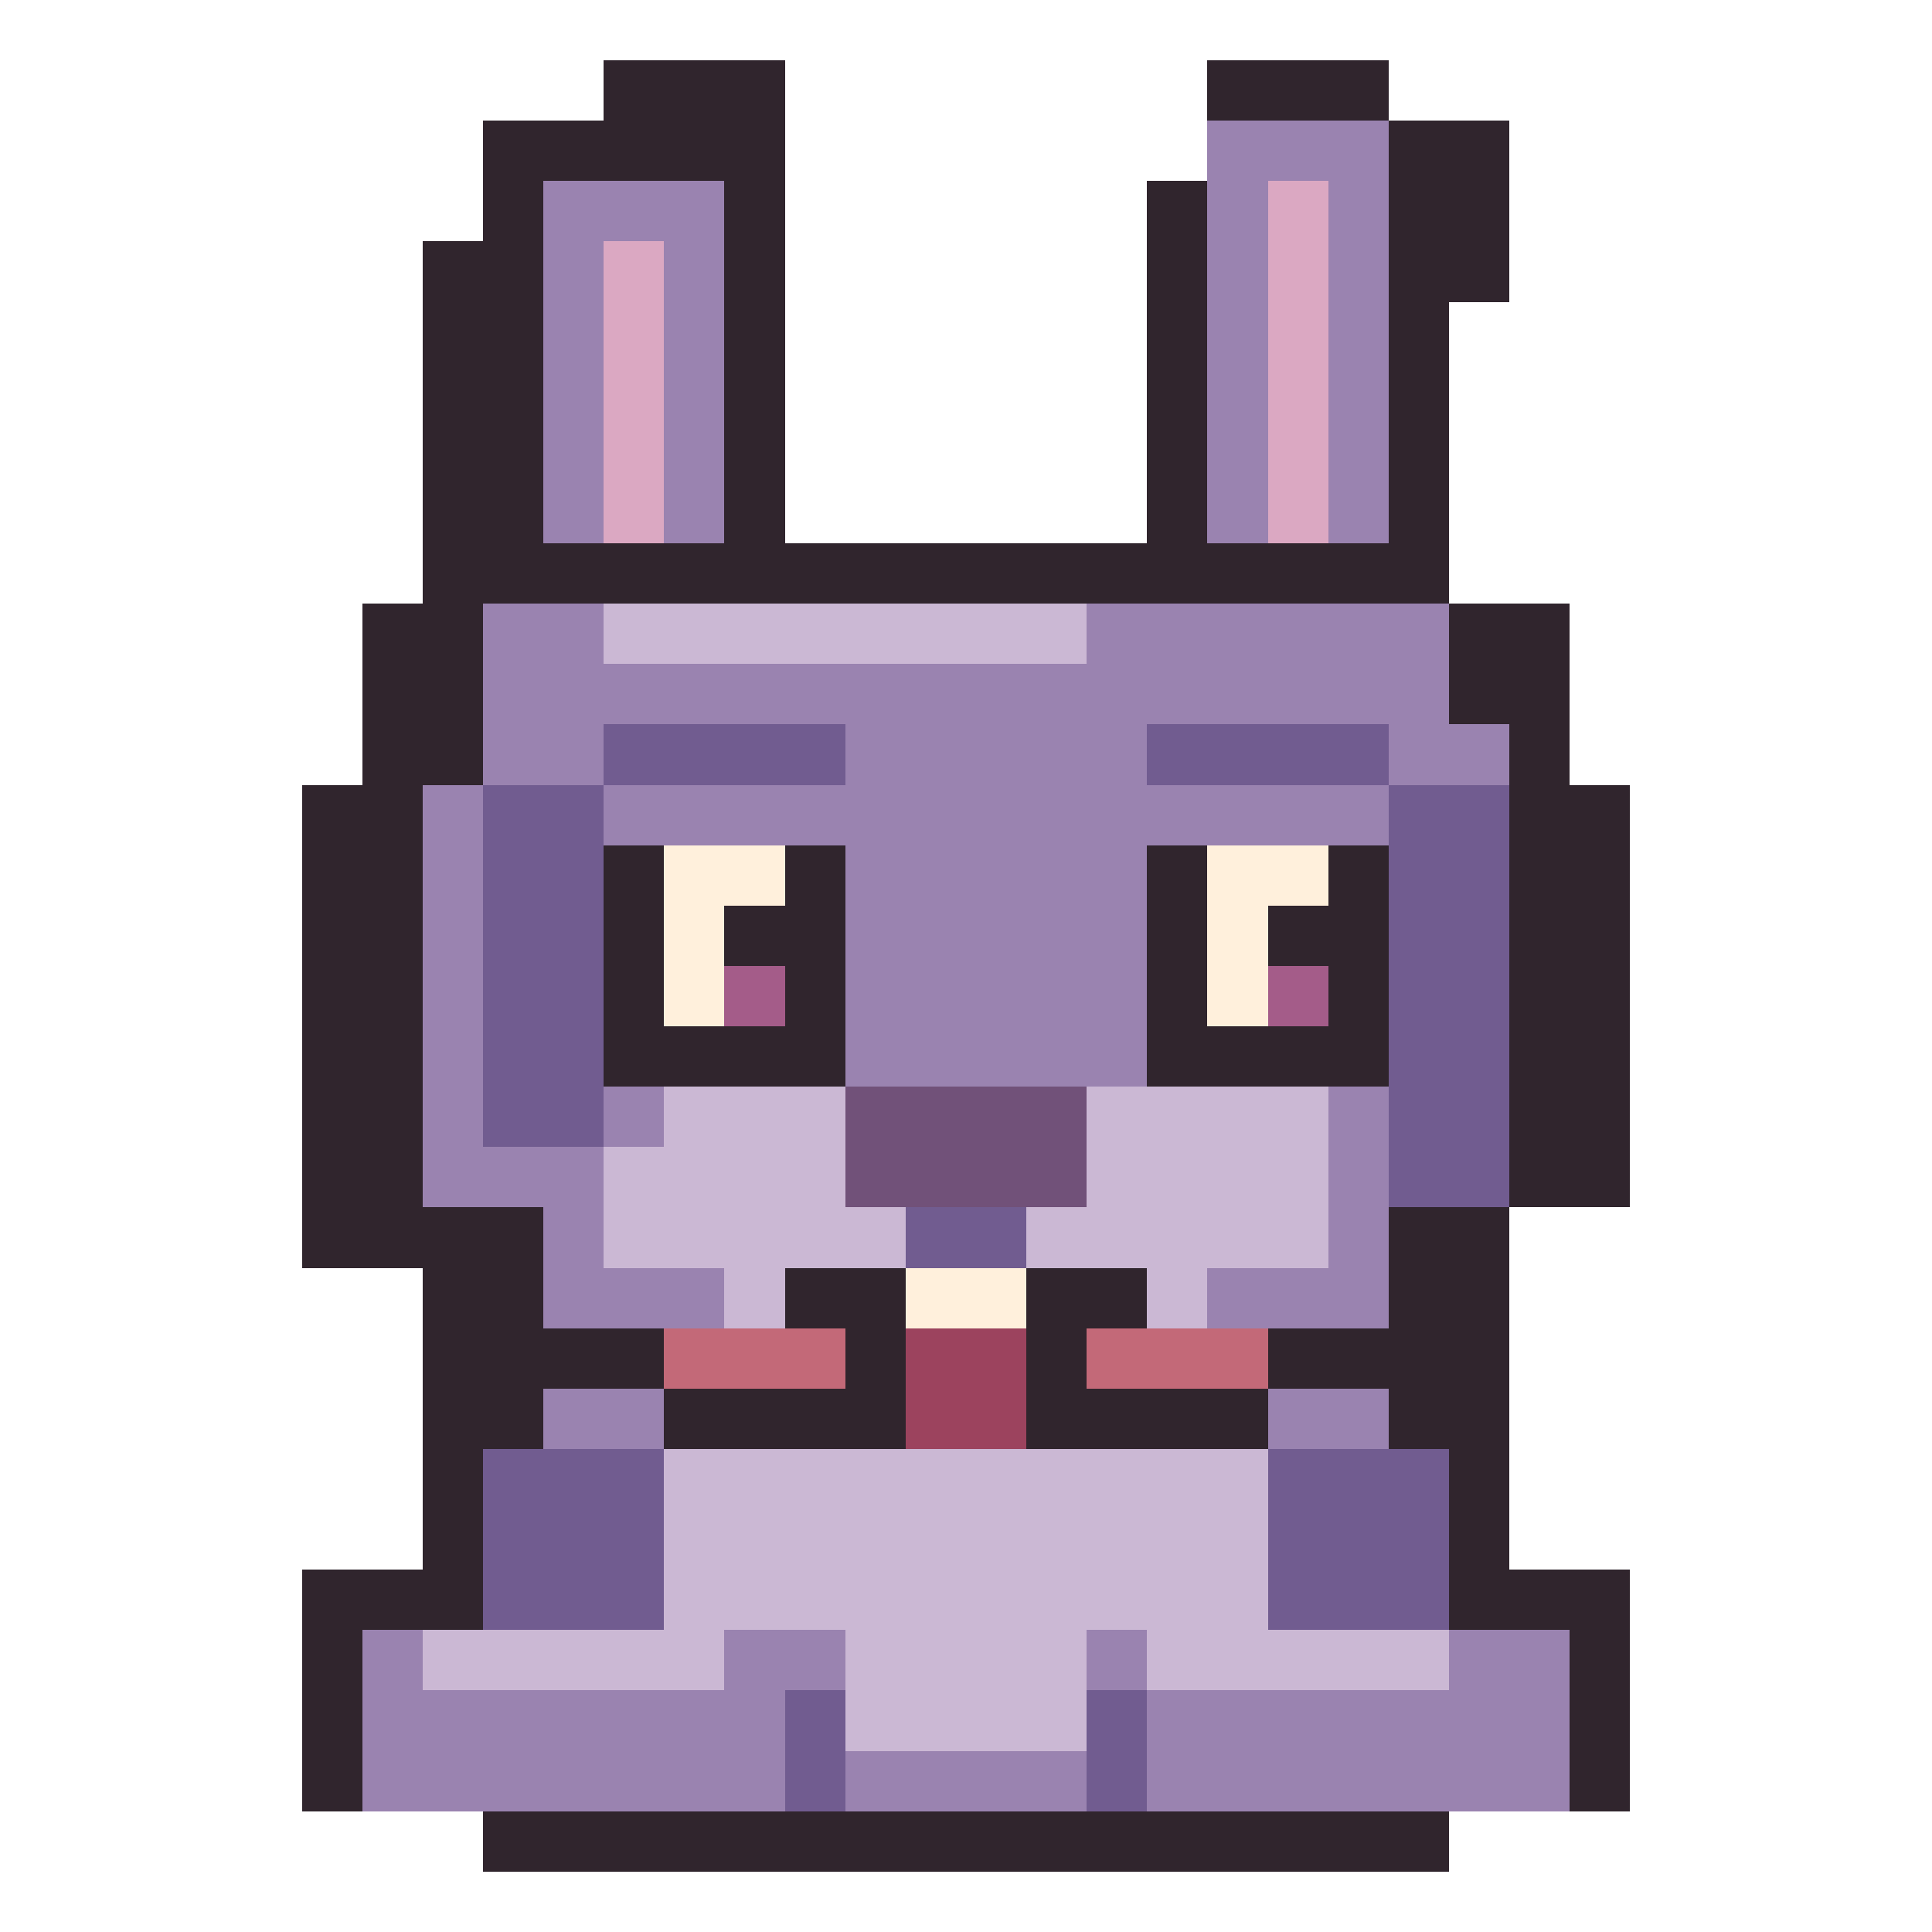
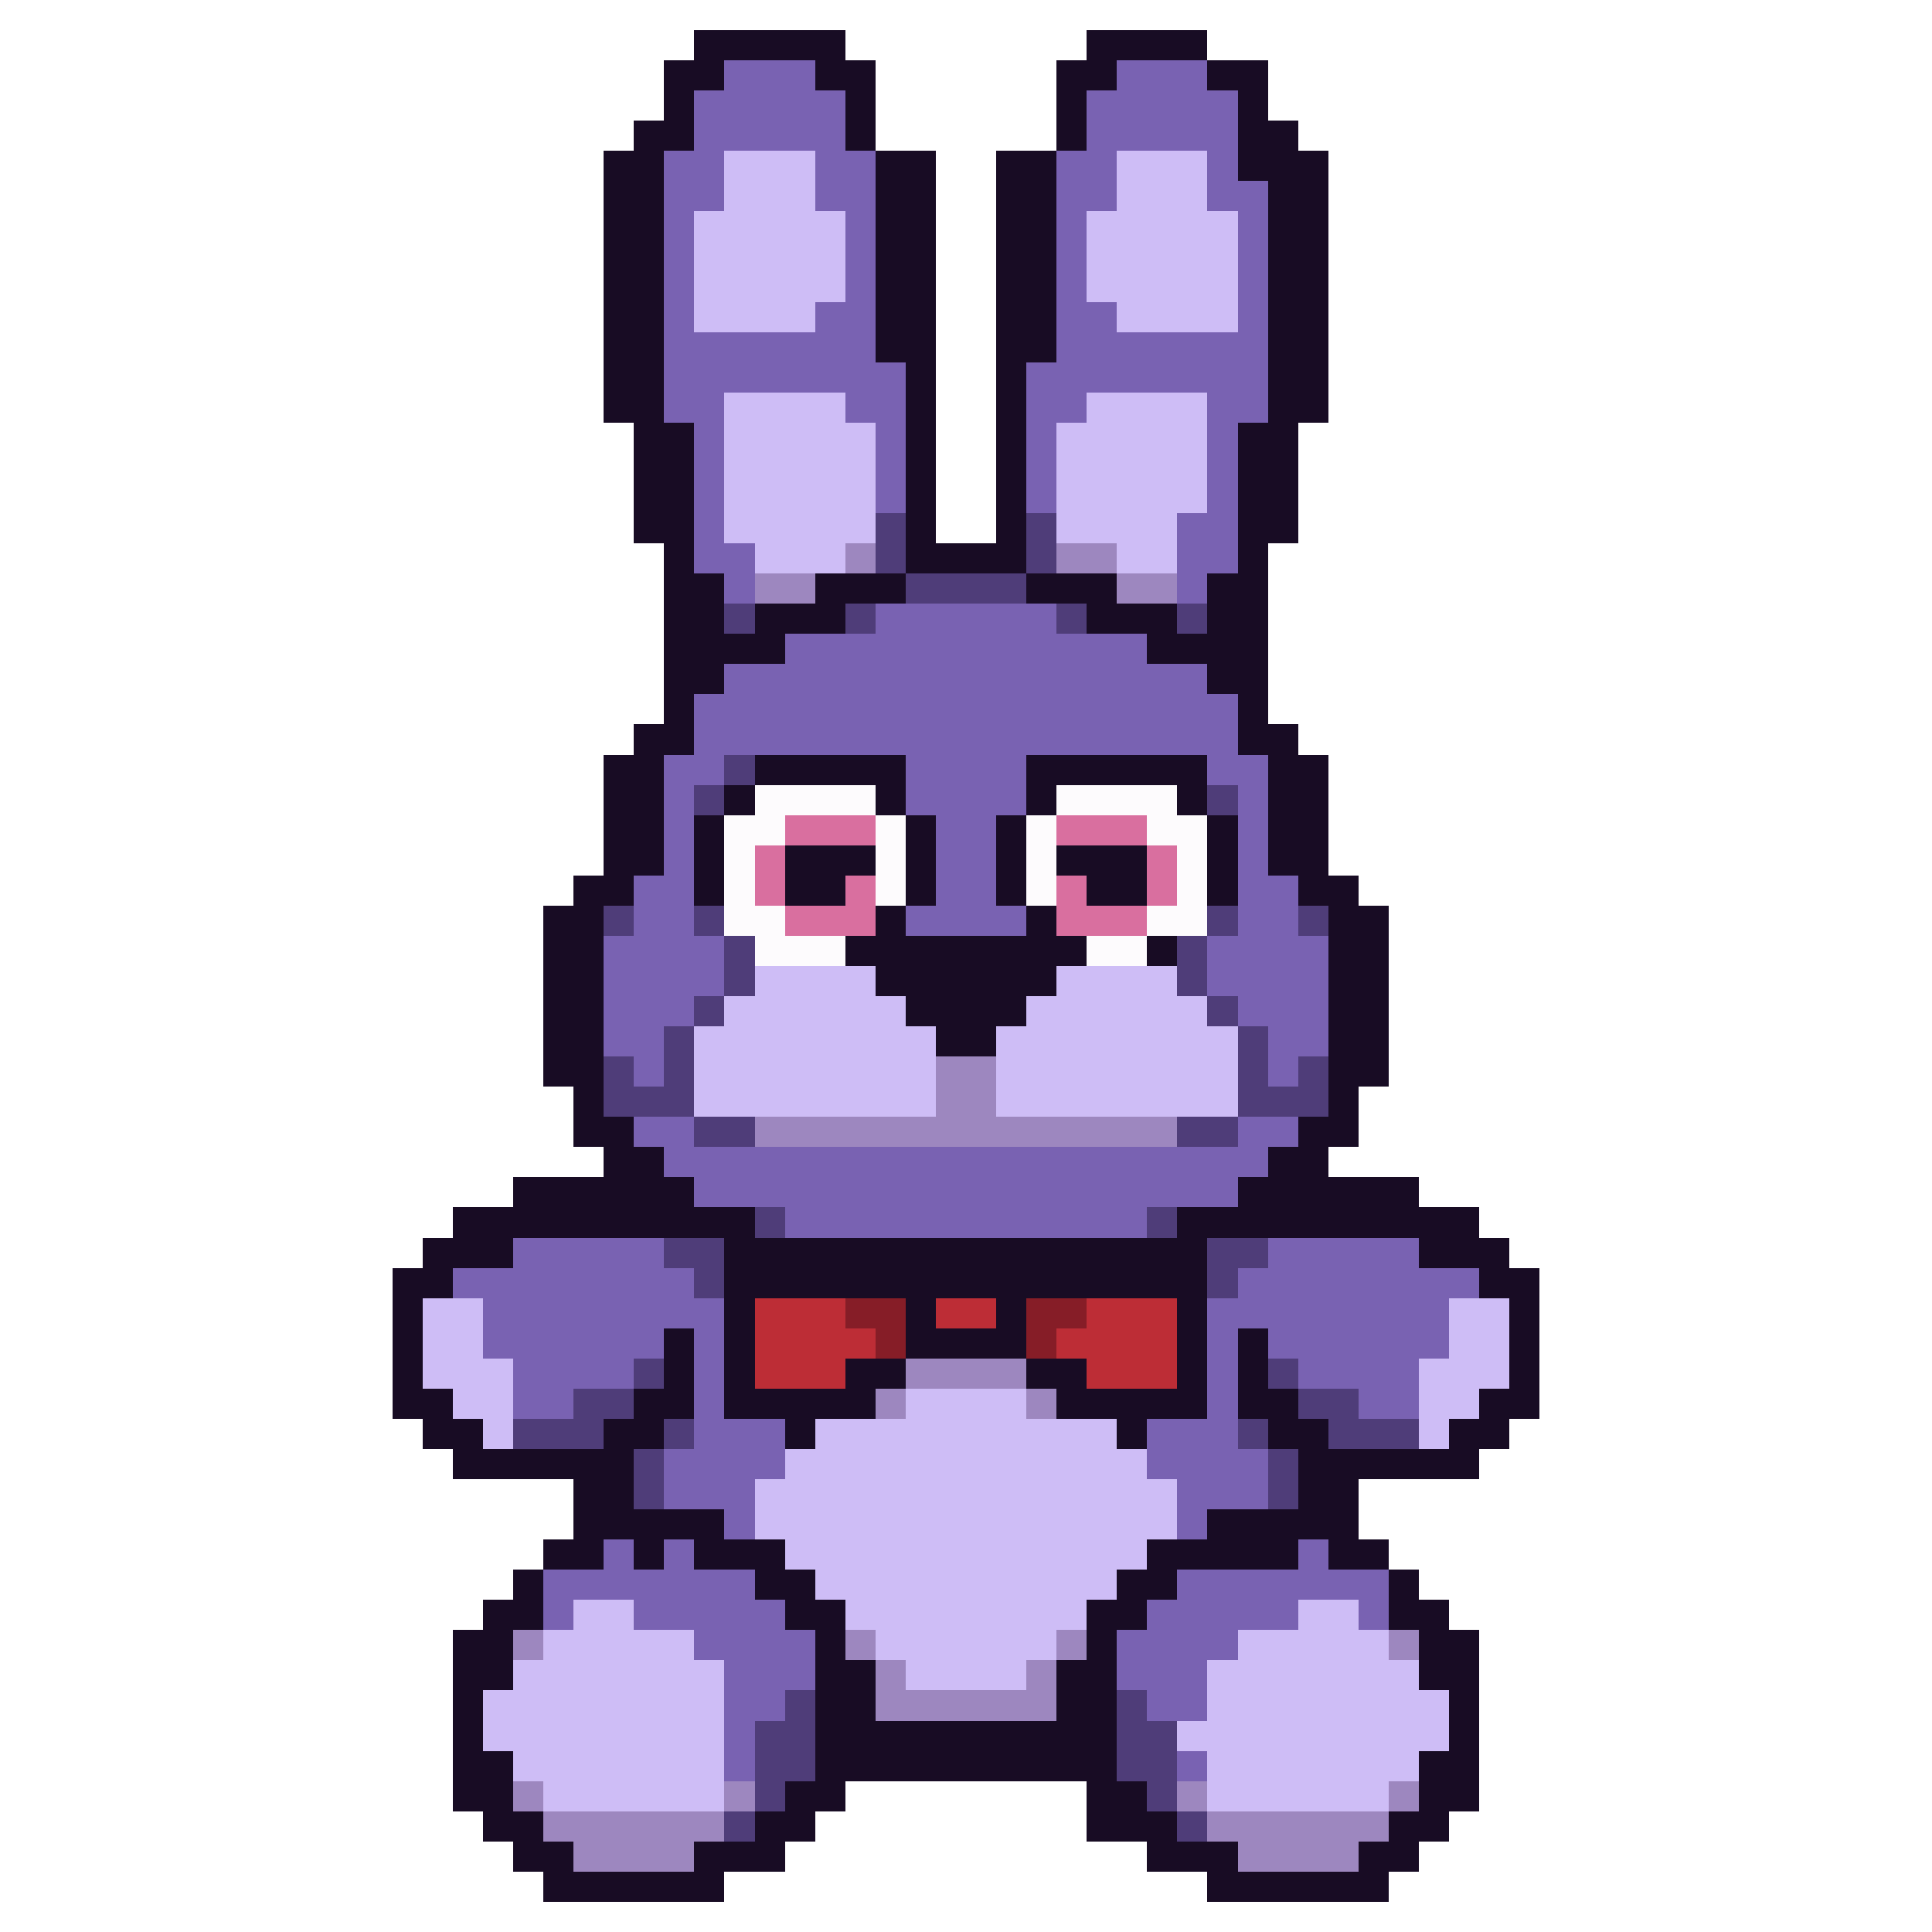
- <svg xmlns="http://www.w3.org/2000/svg" viewBox="0 0 32 32" width="64" height="64" shape-rendering="crispEdges">
-   <polygon points="10,21 22,21 22,23 25,23 25,26 27,26 27,30 24,30 24,31 8,31 8,30 5,30 5,26 7,26 7,23 10,23" fill="#30252d" />
-   <rect x="9" y="22" width="14" height="8" fill="#9a83b0" />
-   <rect x="11" y="24" width="10" height="5" fill="#cbb8d4" />
-   <rect x="8" y="24" width="3" height="5" fill="#715c90" />
-   <rect x="21" y="24" width="3" height="5" fill="#715c90" />
-   <rect x="6" y="27" width="8" height="3" fill="#9a83b0" />
-   <rect x="18" y="27" width="8" height="3" fill="#9a83b0" />
-   <rect x="7" y="27" width="5" height="1" fill="#cbb8d4" />
-   <rect x="19" y="27" width="5" height="1" fill="#cbb8d4" />
-   <rect x="13" y="28" width="1" height="2" fill="#715c90" />
-   <rect x="18" y="28" width="1" height="2" fill="#715c90" />
-   <polygon points="8,2 10,2 10,1 13,1 13,9 12,11 7,11 7,4 8,4" fill="#30252d" />
-   <polygon points="20,1 23,1 23,2 25,2 25,5 24,5 24,11 19,11 19,3 20,3" fill="#30252d" />
-   <rect x="9" y="3" width="3" height="7" fill="#9a83b0" />
-   <rect x="20" y="2" width="3" height="8" fill="#9a83b0" />
-   <rect x="10" y="4" width="1" height="5" fill="#dba8c2" />
-   <rect x="21" y="3" width="1" height="6" fill="#dba8c2" />
-   <polygon points="8,9 24,9 24,10 26,10 26,13 27,13 27,20 25,20 25,23 7,23 7,21 5,21 5,13 6,13 6,10 8,10" fill="#30252d" />
-   <polygon points="8,10 24,10 24,12 25,12 25,20 23,20 23,22 9,22 9,20 7,20 7,13 8,13" fill="#9a83b0" />
-   <rect x="8" y="13" width="2" height="6" fill="#715c90" />
-   <rect x="23" y="13" width="2" height="7" fill="#715c90" />
-   <rect x="10" y="10" width="8" height="1" fill="#cbb8d4" />
-   <rect x="10" y="12" width="4" height="1" fill="#715c90" />
-   <rect x="19" y="12" width="4" height="1" fill="#715c90" />
-   <rect x="10" y="14" width="4" height="4" fill="#30252d" />
-   <rect x="11" y="14" width="2" height="3" fill="#fff0dc" />
-   <rect x="12" y="15" width="1" height="2" fill="#a45c89" />
-   <rect x="12" y="15" width="1" height="1" fill="#30252d" />
-   <rect x="19" y="14" width="4" height="4" fill="#30252d" />
-   <rect x="20" y="14" width="2" height="3" fill="#fff0dc" />
-   <rect x="21" y="15" width="1" height="2" fill="#a45c89" />
-   <rect x="21" y="15" width="1" height="1" fill="#30252d" />
-   <polygon points="11,18 22,18 22,21 20,21 20,22 12,22 12,21 10,21 10,19 11,19" fill="#cbb8d4" />
-   <rect x="14" y="18" width="4" height="2" fill="#715179" />
-   <rect x="15" y="20" width="2" height="1" fill="#715c90" />
-   <rect x="13" y="21" width="6" height="1" fill="#30252d" />
-   <rect x="15" y="21" width="2" height="1" fill="#fff0dc" />
-   <rect x="11" y="22" width="3" height="2" fill="#30252d" />
-   <rect x="18" y="22" width="3" height="2" fill="#30252d" />
-   <rect x="14" y="23" width="4" height="1" fill="#30252d" />
-   <rect x="11" y="22" width="3" height="1" fill="#c36978" />
-   <rect x="18" y="22" width="3" height="1" fill="#c36978" />
-   <rect x="15" y="22" width="2" height="2" fill="#9c435e" />
+ <svg xmlns="http://www.w3.org/2000/svg" width="64" height="64" viewBox="0 0 64 64" shape-rendering="crispEdges">
+   <path fill="#180c24" d="M23 1h5v1h-5zM36 1h4v1h-4zM22 2h2v1h-2zM22 19h2v2h-2zM22 22h2v1h-2zM27 2h2v1h-2zM27 55h2v2h-2zM35 2h2v1h-2zM35 55h2v2h-2zM40 2h2v1h-2zM40 19h2v2h-2zM40 22h2v1h-2zM22 3h1v1h-1zM22 18h1v1h-1zM22 23h1v1h-1zM22 44h1v2h-1zM28 3h1v2h-1zM35 3h1v2h-1zM41 3h1v1h-1zM41 18h1v1h-1zM41 23h1v1h-1zM41 44h1v2h-1zM21 4h2v1h-2zM21 14h2v4h-2zM21 24h2v1h-2zM21 46h2v1h-2zM41 4h2v1h-2zM41 14h2v4h-2zM41 24h2v1h-2zM41 46h2v1h-2zM20 5h2v9h-2zM20 25h2v4h-2zM20 38h2v1h-2zM20 47h2v1h-2zM29 5h2v7h-2zM33 5h2v7h-2zM41 5h3v1h-3zM42 6h2v8h-2zM42 25h2v4h-2zM42 38h2v1h-2zM42 47h2v1h-2zM30 12h1v6h-1zM30 27h1v3h-1zM30 43h1v1h-1zM33 12h1v6h-1zM33 27h1v3h-1zM33 43h1v1h-1zM30 18h4v1h-4zM30 33h4v1h-4zM30 44h4v1h-4zM27 19h3v1h-3zM34 19h3v1h-3zM25 20h3v1h-3zM36 20h3v1h-3zM36 60h3v1h-3zM22 21h4v1h-4zM38 21h4v1h-4zM25 25h5v1h-5zM34 25h6v1h-6zM24 26h1v1h-1zM24 43h1v3h-1zM29 26h1v1h-1zM29 30h1v1h-1zM34 26h1v1h-1zM34 30h1v1h-1zM39 26h1v1h-1zM39 43h1v3h-1zM23 27h1v3h-1zM40 27h1v3h-1zM26 28h3v1h-3zM35 28h3v1h-3zM19 29h2v1h-2zM19 37h2v1h-2zM19 49h2v1h-2zM26 29h2v1h-2zM26 53h2v1h-2zM26 59h2v1h-2zM36 29h2v1h-2zM36 53h2v1h-2zM36 59h2v1h-2zM43 29h2v1h-2zM43 37h2v1h-2zM43 49h2v1h-2zM18 30h2v6h-2zM18 51h2v1h-2zM44 30h2v6h-2zM44 51h2v1h-2zM28 31h8v1h-8zM38 31h1v1h-1zM29 32h6v1h-6zM31 34h2v1h-2zM19 36h1v1h-1zM44 36h1v1h-1zM17 39h6v1h-6zM41 39h6v1h-6zM15 40h10v1h-10zM39 40h10v1h-10zM14 41h3v1h-3zM24 41h16v2h-16zM47 41h3v1h-3zM13 42h2v1h-2zM13 46h2v1h-2zM49 42h2v1h-2zM49 46h2v1h-2zM13 43h1v3h-1zM50 43h1v3h-1zM28 45h2v1h-2zM34 45h2v1h-2zM24 46h5v1h-5zM35 46h5v1h-5zM14 47h2v1h-2zM26 47h1v1h-1zM37 47h1v1h-1zM48 47h2v1h-2zM15 48h6v1h-6zM43 48h6v1h-6zM19 50h5v1h-5zM40 50h5v1h-5zM21 51h1v1h-1zM23 51h3v1h-3zM23 61h3v1h-3zM38 51h5v1h-5zM17 52h1v1h-1zM25 52h2v1h-2zM25 60h2v1h-2zM37 52h2v1h-2zM46 52h1v1h-1zM16 53h2v1h-2zM16 60h2v1h-2zM46 53h2v1h-2zM46 60h2v1h-2zM15 54h2v2h-2zM15 58h2v2h-2zM27 54h1v1h-1zM36 54h1v1h-1zM47 54h2v2h-2zM47 58h2v2h-2zM15 56h1v2h-1zM48 56h1v2h-1zM27 57h10v2h-10zM17 61h2v1h-2zM38 61h3v1h-3zM45 61h2v1h-2zM18 62h6v1h-6zM40 62h6v1h-6z" />
+   <path fill="#7962b2" d="M24 2h3v1h-3zM24 55h3v1h-3zM37 2h3v1h-3zM37 55h3v1h-3zM23 3h5v2h-5zM36 3h5v2h-5zM22 5h2v2h-2zM22 13h2v1h-2zM22 25h2v1h-2zM27 5h2v2h-2zM27 10h2v1h-2zM35 5h2v2h-2zM35 10h2v1h-2zM40 5h1v1h-1zM40 14h1v3h-1zM40 44h1v3h-1zM40 6h2v1h-2zM40 13h2v1h-2zM40 25h2v1h-2zM22 7h1v4h-1zM22 26h1v3h-1zM22 51h1v1h-1zM28 7h1v3h-1zM35 7h1v3h-1zM41 7h1v4h-1zM41 26h1v3h-1zM22 11h7v1h-7zM35 11h7v1h-7zM22 12h8v1h-8zM34 12h8v1h-8zM28 13h2v1h-2zM34 13h2v1h-2zM23 14h1v4h-1zM23 44h1v3h-1zM29 14h1v3h-1zM34 14h1v3h-1zM39 17h2v2h-2zM23 18h2v1h-2zM24 19h1v1h-1zM24 50h1v1h-1zM24 57h1v2h-1zM39 19h1v1h-1zM39 50h1v1h-1zM39 58h1v1h-1zM29 20h6v1h-6zM26 21h12v1h-12zM26 40h12v1h-12zM24 22h16v1h-16zM23 23h18v2h-18zM23 39h18v1h-18zM30 25h4v2h-4zM30 30h4v1h-4zM31 27h2v3h-2zM21 29h2v2h-2zM21 37h2v1h-2zM41 29h2v2h-2zM41 37h2v1h-2zM20 31h4v2h-4zM40 31h4v2h-4zM20 33h3v1h-3zM41 33h3v1h-3zM20 34h2v1h-2zM42 34h2v1h-2zM21 35h1v1h-1zM42 35h1v1h-1zM22 38h20v1h-20zM17 41h5v1h-5zM42 41h5v1h-5zM15 42h8v1h-8zM41 42h8v1h-8zM16 43h8v1h-8zM40 43h8v1h-8zM16 44h6v1h-6zM42 44h6v1h-6zM17 45h4v1h-4zM43 45h4v1h-4zM17 46h2v1h-2zM45 46h2v1h-2zM23 47h3v1h-3zM38 47h3v1h-3zM22 48h4v1h-4zM38 48h4v1h-4zM22 49h3v1h-3zM39 49h3v1h-3zM20 51h1v1h-1zM43 51h1v1h-1zM18 52h7v1h-7zM39 52h7v1h-7zM18 53h1v1h-1zM21 53h5v1h-5zM38 53h5v1h-5zM45 53h1v1h-1zM23 54h4v1h-4zM37 54h4v1h-4zM24 56h2v1h-2zM38 56h2v1h-2z" />
+   <path fill="#cebdf6" d="M24 5h3v2h-3zM37 5h3v2h-3zM23 7h5v3h-5zM36 7h5v3h-5zM23 10h4v1h-4zM37 10h4v1h-4zM24 13h4v1h-4zM36 13h4v1h-4zM24 14h5v4h-5zM35 14h5v3h-5zM35 17h4v1h-4zM35 32h4v1h-4zM25 18h3v1h-3zM37 18h2v1h-2zM25 32h4v1h-4zM24 33h6v1h-6zM34 33h6v1h-6zM23 34h8v3h-8zM33 34h8v3h-8zM14 43h2v2h-2zM48 43h2v2h-2zM14 45h3v1h-3zM47 45h3v1h-3zM15 46h2v1h-2zM30 46h4v1h-4zM30 55h4v1h-4zM47 46h2v1h-2zM16 47h1v1h-1zM27 47h10v1h-10zM27 52h10v1h-10zM47 47h1v1h-1zM26 48h12v1h-12zM26 51h12v1h-12zM25 49h14v2h-14zM19 53h2v1h-2zM28 53h8v1h-8zM43 53h2v1h-2zM18 54h5v1h-5zM29 54h6v1h-6zM41 54h5v1h-5zM17 55h7v1h-7zM17 58h7v1h-7zM40 55h7v1h-7zM40 58h7v1h-7zM16 56h8v2h-8zM40 56h8v1h-8zM39 57h9v1h-9zM18 59h6v1h-6zM40 59h6v1h-6z" />
+   <path fill="#4f3d79" d="M29 17h1v2h-1zM34 17h1v2h-1zM30 19h4v1h-4zM24 20h1v1h-1zM24 25h1v1h-1zM24 31h1v2h-1zM24 60h1v1h-1zM28 20h1v1h-1zM35 20h1v1h-1zM39 20h1v1h-1zM39 31h1v2h-1zM39 60h1v1h-1zM23 26h1v1h-1zM23 30h1v1h-1zM23 33h1v1h-1zM23 42h1v1h-1zM40 26h1v1h-1zM40 30h1v1h-1zM40 33h1v1h-1zM40 42h1v1h-1zM20 30h1v1h-1zM20 35h1v1h-1zM43 30h1v1h-1zM43 35h1v1h-1zM22 34h1v2h-1zM22 47h1v1h-1zM41 34h1v2h-1zM41 47h1v1h-1zM20 36h3v1h-3zM41 36h3v1h-3zM23 37h2v1h-2zM39 37h2v1h-2zM25 40h1v1h-1zM25 59h1v1h-1zM38 40h1v1h-1zM38 59h1v1h-1zM22 41h2v1h-2zM40 41h2v1h-2zM21 45h1v1h-1zM21 48h1v2h-1zM42 45h1v1h-1zM42 48h1v2h-1zM19 46h2v1h-2zM43 46h2v1h-2zM17 47h3v1h-3zM44 47h3v1h-3zM26 56h1v1h-1zM37 56h1v1h-1zM25 57h2v2h-2zM37 57h2v2h-2z" />
+   <path fill="#9d87bf" d="M28 18h1v1h-1zM28 54h1v1h-1zM35 18h2v1h-2zM25 19h2v1h-2zM37 19h2v1h-2zM31 35h2v2h-2zM25 37h14v1h-14zM30 45h4v1h-4zM29 46h1v1h-1zM29 55h1v1h-1zM34 46h1v1h-1zM34 55h1v1h-1zM17 54h1v1h-1zM17 59h1v1h-1zM35 54h1v1h-1zM46 54h1v1h-1zM46 59h1v1h-1zM29 56h6v1h-6zM24 59h1v1h-1zM39 59h1v1h-1zM18 60h6v1h-6zM40 60h6v1h-6zM19 61h4v1h-4zM41 61h4v1h-4z" />
+   <path fill="#fdfbfd" d="M25 26h4v1h-4zM35 26h4v1h-4zM24 27h2v1h-2zM24 30h2v1h-2zM29 27h1v3h-1zM34 27h1v3h-1zM38 27h2v1h-2zM38 30h2v1h-2zM24 28h1v2h-1zM39 28h1v2h-1zM25 31h3v1h-3zM36 31h2v1h-2z" />
+   <path fill="#d96f9f" d="M26 27h3v1h-3zM26 30h3v1h-3zM35 27h3v1h-3zM35 30h3v1h-3zM25 28h1v2h-1zM38 28h1v2h-1zM28 29h1v1h-1zM35 29h1v1h-1z" />
+   <path fill="#bd2d36" d="M25 43h3v1h-3zM25 45h3v1h-3zM31 43h2v1h-2zM36 43h3v1h-3zM36 45h3v1h-3zM25 44h4v1h-4zM35 44h4v1h-4z" />
+   <path fill="#861d27" d="M28 43h2v1h-2zM34 43h2v1h-2zM29 44h1v1h-1zM34 44h1v1h-1z" />
</svg>
